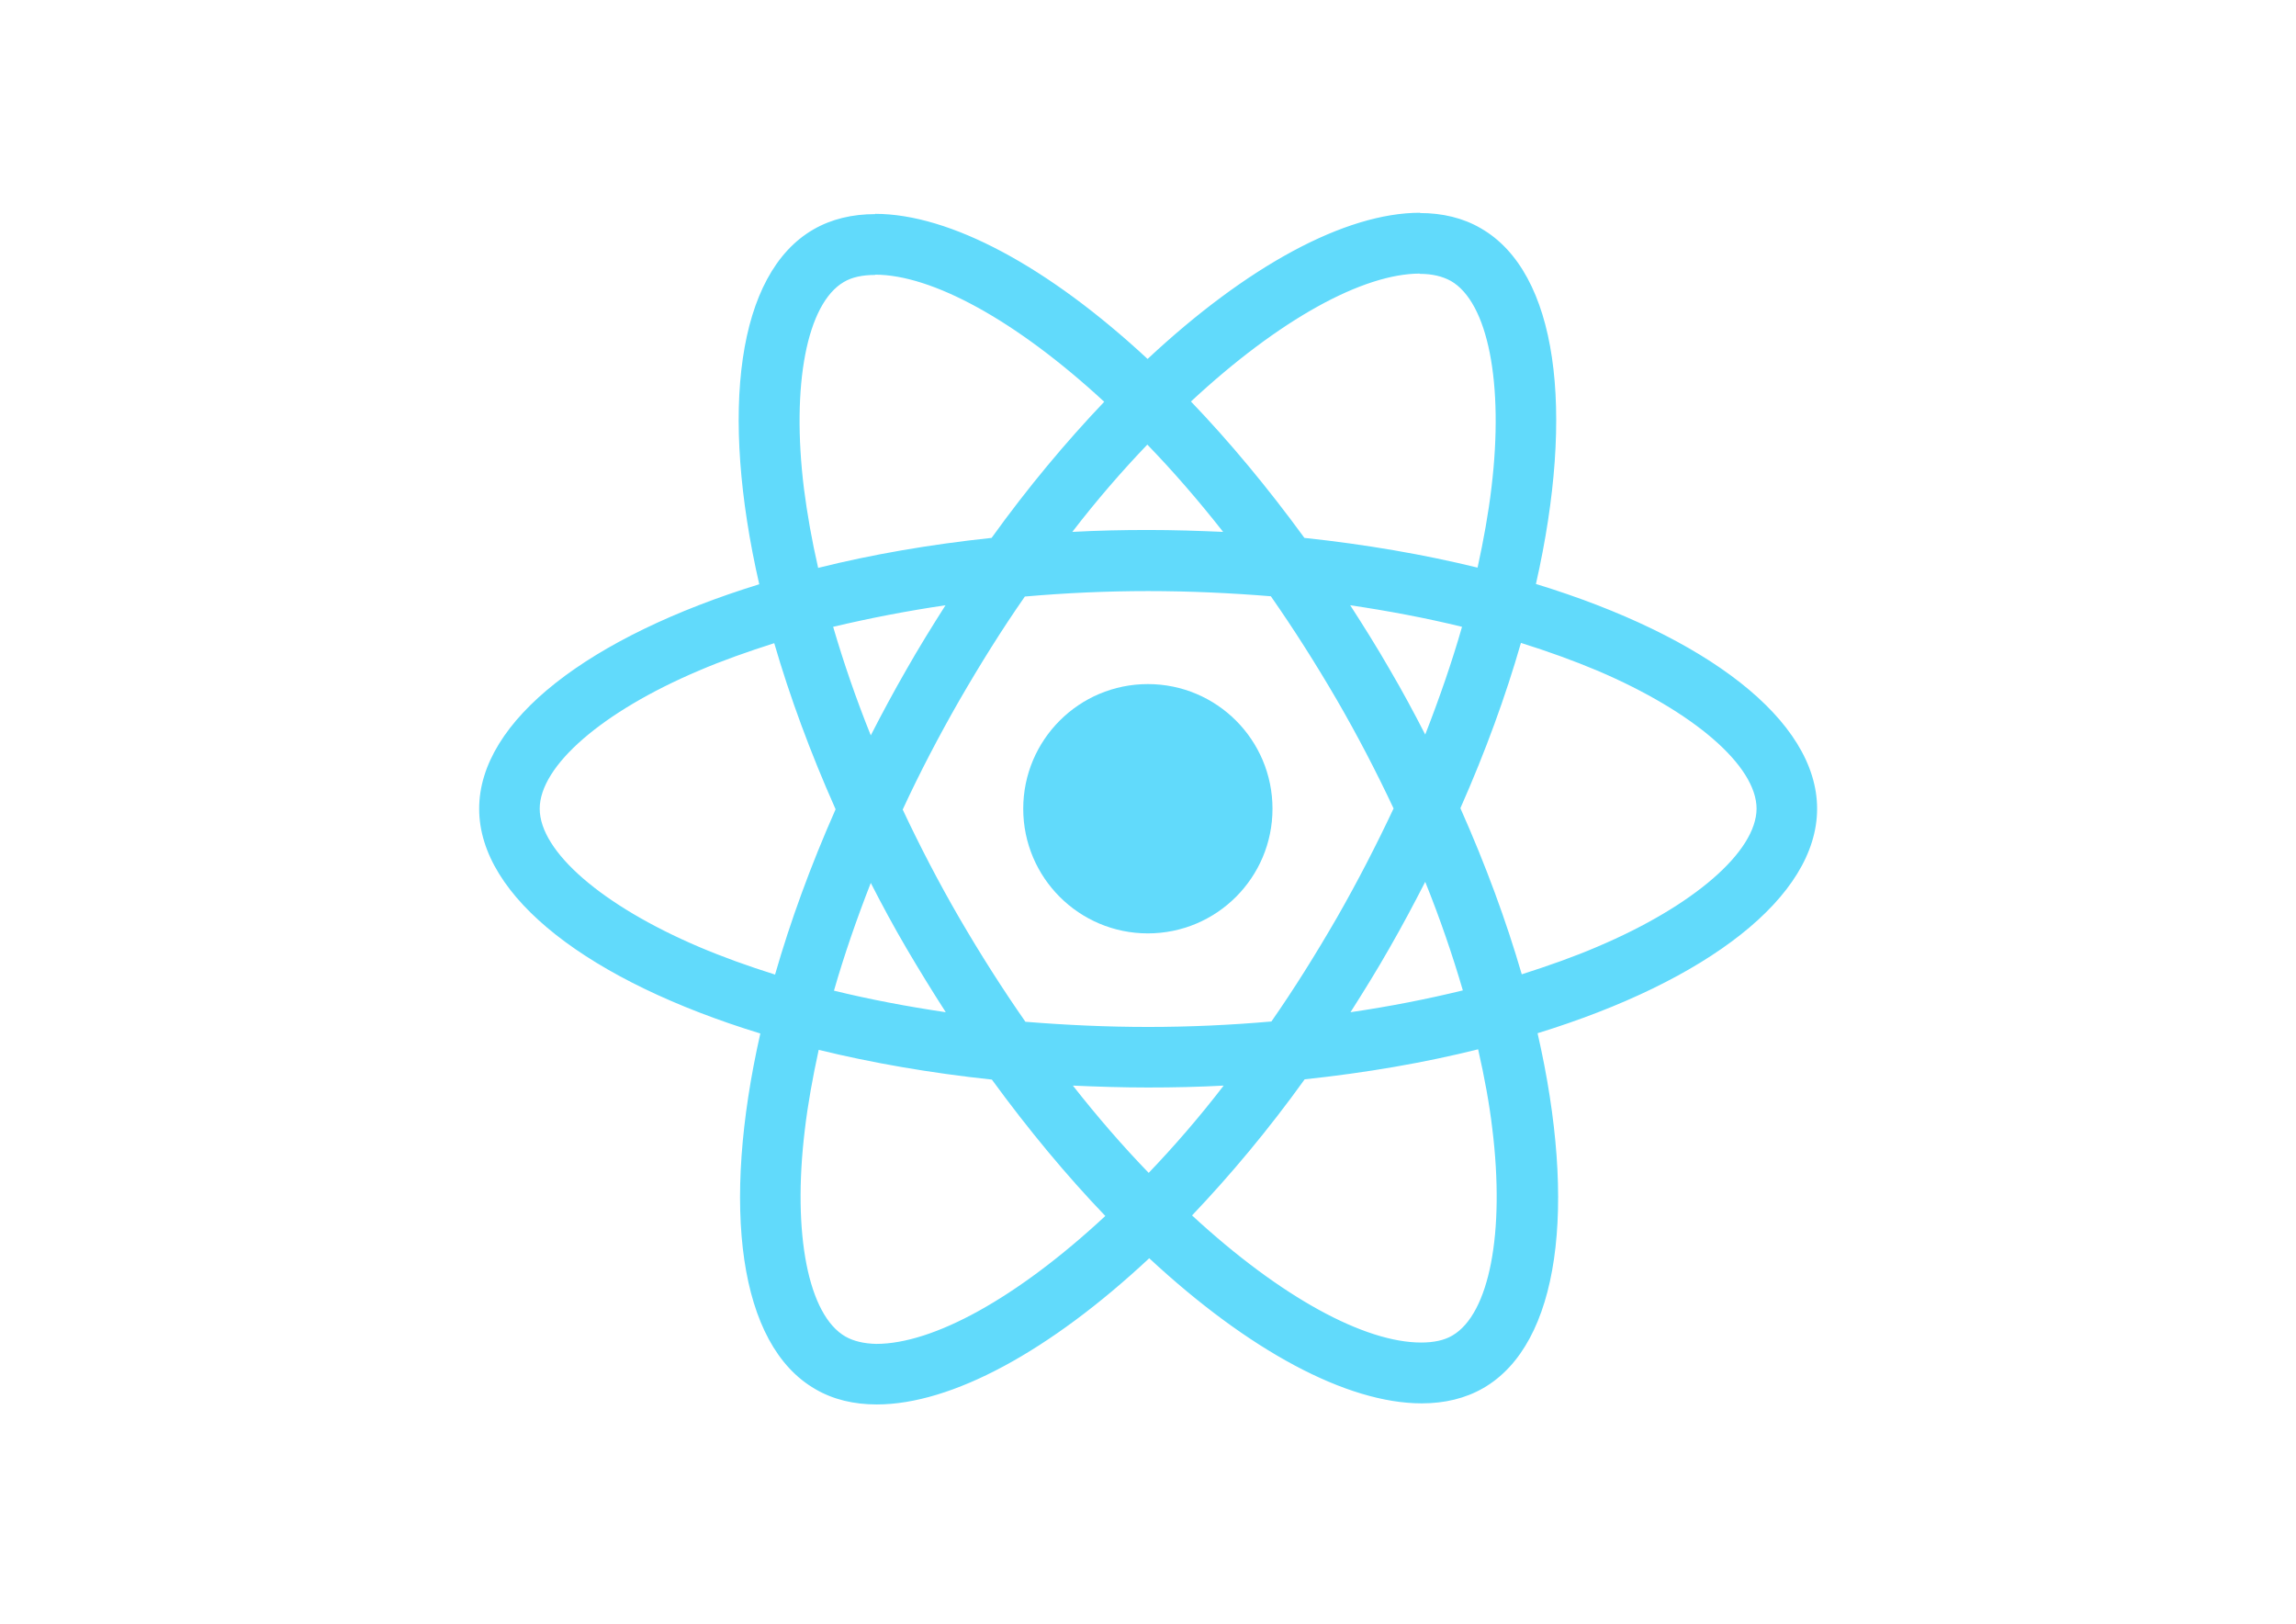
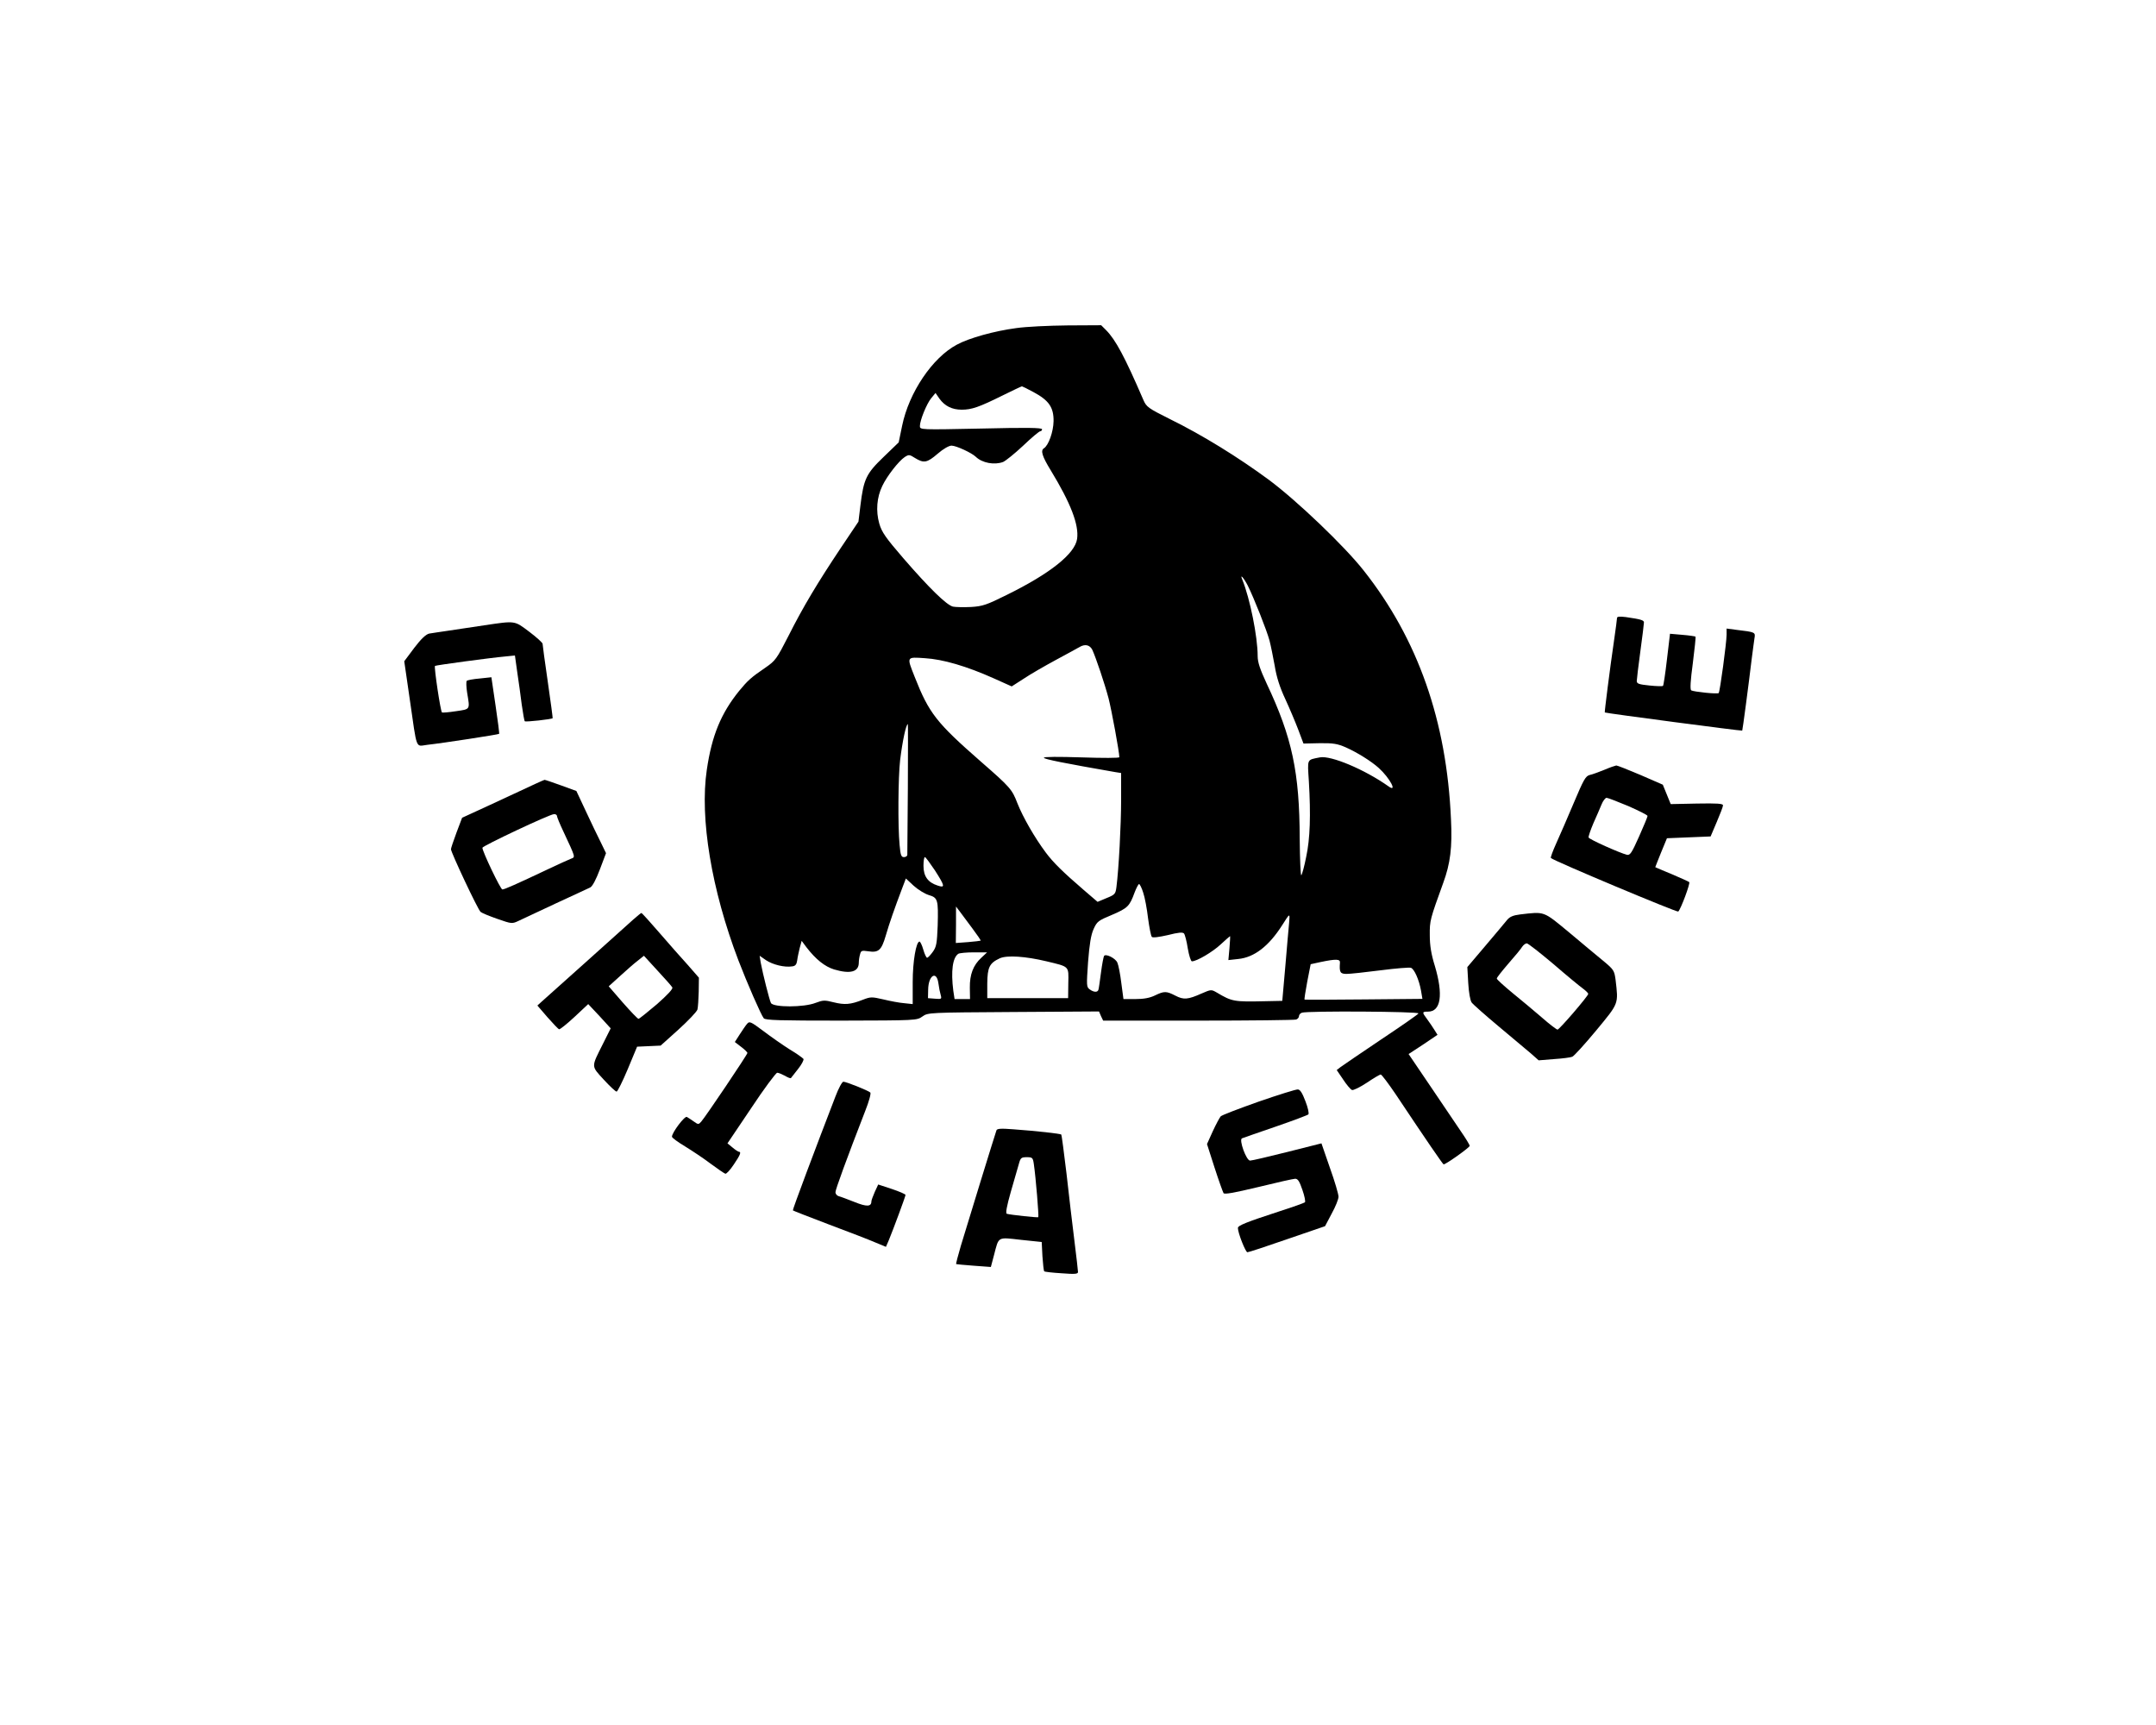
- <svg xmlns="http://www.w3.org/2000/svg" viewBox="0 0 841.9 595.3">
-   <g fill="#61DAFB">
-     <path d="M666.3 296.5c0-32.5-40.7-63.3-103.1-82.4 14.4-63.6 8-114.2-20.2-130.4-6.5-3.8-14.1-5.6-22.4-5.6v22.3c4.6 0 8.3.9 11.4 2.6 13.6 7.8 19.5 37.5 14.9 75.7-1.1 9.4-2.9 19.3-5.1 29.4-19.6-4.8-41-8.5-63.5-10.9-13.5-18.5-27.5-35.3-41.6-50 32.6-30.3 63.2-46.9 84-46.9V78c-27.5 0-63.5 19.6-99.9 53.6-36.4-33.8-72.4-53.2-99.9-53.2v22.3c20.7 0 51.4 16.5 84 46.6-14 14.7-28 31.4-41.3 49.9-22.6 2.4-44 6.1-63.6 11-2.3-10-4-19.7-5.2-29-4.7-38.2 1.1-67.9 14.6-75.8 3-1.8 6.9-2.6 11.5-2.6V78.5c-8.4 0-16 1.8-22.6 5.6-28.1 16.2-34.4 66.7-19.9 130.1-62.2 19.2-102.7 49.9-102.7 82.3 0 32.5 40.7 63.3 103.1 82.4-14.4 63.6-8 114.2 20.2 130.4 6.5 3.8 14.1 5.6 22.5 5.6 27.5 0 63.5-19.6 99.9-53.6 36.4 33.8 72.4 53.2 99.9 53.2 8.4 0 16-1.8 22.6-5.6 28.1-16.2 34.4-66.7 19.9-130.1 62-19.1 102.5-49.9 102.5-82.3zm-130.2-66.7c-3.7 12.9-8.3 26.2-13.5 39.5-4.1-8-8.4-16-13.1-24-4.6-8-9.5-15.8-14.4-23.4 14.2 2.1 27.9 4.7 41 7.9zm-45.8 106.5c-7.8 13.5-15.8 26.3-24.1 38.2-14.9 1.3-30 2-45.2 2-15.1 0-30.2-.7-45-1.9-8.3-11.9-16.4-24.6-24.2-38-7.6-13.1-14.5-26.4-20.8-39.8 6.2-13.4 13.2-26.8 20.7-39.9 7.8-13.5 15.8-26.3 24.1-38.2 14.9-1.3 30-2 45.2-2 15.1 0 30.2.7 45 1.9 8.3 11.9 16.4 24.6 24.2 38 7.6 13.1 14.5 26.4 20.8 39.8-6.3 13.4-13.2 26.8-20.7 39.9zm32.3-13c5.4 13.4 10 26.8 13.8 39.8-13.1 3.2-26.9 5.9-41.2 8 4.9-7.7 9.8-15.6 14.4-23.7 4.6-8 8.9-16.1 13-24.1zM421.2 430c-9.3-9.6-18.6-20.3-27.8-32 9 .4 18.2.7 27.5.7 9.4 0 18.7-.2 27.8-.7-9 11.7-18.3 22.4-27.5 32zm-74.4-58.9c-14.2-2.1-27.9-4.7-41-7.9 3.7-12.9 8.3-26.2 13.5-39.5 4.1 8 8.4 16 13.1 24 4.7 8 9.5 15.8 14.4 23.4zM420.7 163c9.3 9.6 18.6 20.3 27.8 32-9-.4-18.2-.7-27.5-.7-9.4 0-18.7.2-27.8.7 9-11.7 18.3-22.4 27.5-32zm-74 58.9c-4.9 7.7-9.8 15.6-14.4 23.7-4.6 8-8.9 16-13 24-5.4-13.4-10-26.8-13.8-39.8 13.1-3.1 26.9-5.8 41.2-7.9zm-90.5 125.2c-35.4-15.1-58.3-34.9-58.3-50.6 0-15.7 22.9-35.6 58.3-50.6 8.6-3.7 18-7 27.7-10.1 5.7 19.6 13.2 40 22.5 60.9-9.2 20.8-16.6 41.1-22.2 60.6-9.9-3.1-19.3-6.5-28-10.2zM310 490c-13.6-7.8-19.5-37.5-14.9-75.7 1.1-9.4 2.9-19.3 5.1-29.4 19.6 4.8 41 8.5 63.5 10.9 13.5 18.5 27.5 35.3 41.6 50-32.6 30.3-63.2 46.9-84 46.9-4.5-.1-8.3-1-11.3-2.7zm237.2-76.2c4.7 38.2-1.1 67.9-14.6 75.8-3 1.8-6.9 2.6-11.5 2.6-20.7 0-51.4-16.5-84-46.6 14-14.7 28-31.4 41.3-49.9 22.6-2.4 44-6.1 63.6-11 2.3 10.1 4.1 19.8 5.2 29.1zm38.5-66.7c-8.6 3.7-18 7-27.7 10.1-5.7-19.6-13.2-40-22.5-60.9 9.2-20.8 16.6-41.1 22.2-60.6 9.9 3.1 19.3 6.5 28.1 10.2 35.4 15.1 58.3 34.9 58.3 50.6-.1 15.7-23 35.6-58.4 50.6zM320.8 78.4z" />
-     <circle cx="420.9" cy="296.5" r="45.7" />
-     <path d="M520.5 78.1z" />
+ <svg xmlns="http://www.w3.org/2000/svg" version="1.0" width="1200pt" height="960pt" viewBox="0 0 1200 960" preserveAspectRatio="xMidYMid meet">
+   <g transform="translate(0,960) scale(0.1,-0.1)" fill="#000000" stroke="none">
+     <path d="M5656 7774 c-121 -16 -262 -55 -330 -92 -136 -72 -267 -266 -305 -452 l-19 -92 -84 -81 c-97 -93 -111 -123 -129 -270 l-11 -90 -98 -146 c-130 -195 -210 -328 -292 -491 -65 -127 -72 -137 -127 -175 -81 -55 -100 -73 -147 -130 -101 -125 -152 -248 -180 -439 -40 -269 26 -668 176 -1061 48 -125 126 -304 141 -322 10 -11 88 -13 432 -13 417 1 420 1 451 23 31 22 34 22 507 25 l476 3 11 -26 12 -25 529 0 c291 0 536 3 545 6 9 3 16 12 16 19 0 7 7 16 16 19 28 11 656 7 649 -4 -3 -6 -97 -71 -208 -145 -111 -75 -212 -143 -225 -153 l-22 -17 36 -53 c19 -29 41 -55 49 -58 7 -3 44 15 82 40 37 25 72 46 78 46 5 0 42 -49 82 -108 176 -264 264 -392 268 -392 13 0 145 94 145 103 0 6 -22 42 -49 81 -26 39 -103 152 -169 250 l-122 180 81 53 80 54 -17 27 c-9 15 -27 41 -40 59 -30 40 -30 43 4 43 72 0 86 94 38 255 -20 64 -28 113 -28 170 -1 82 2 90 75 292 39 106 51 198 43 353 -24 548 -184 1003 -486 1385 -108 137 -372 389 -528 505 -171 126 -370 249 -549 337 -122 61 -132 68 -149 107 -103 239 -155 336 -208 389 l-27 27 -187 -1 c-103 -1 -232 -7 -286 -15z m96 -356 c86 -46 113 -85 112 -162 -1 -59 -28 -135 -54 -151 -19 -12 -10 -44 38 -122 112 -184 158 -304 147 -382 -12 -83 -150 -193 -392 -312 -111 -55 -133 -63 -198 -67 -41 -2 -86 -1 -101 2 -36 9 -132 103 -275 268 -100 116 -121 146 -135 194 -20 70 -14 147 17 210 26 55 91 138 124 160 23 15 27 15 58 -5 49 -30 67 -27 126 24 31 27 63 45 77 45 26 0 112 -40 135 -62 36 -35 104 -47 152 -29 14 6 64 46 111 90 47 45 90 81 96 81 5 0 10 5 10 11 0 9 -88 10 -340 4 -339 -7 -340 -7 -340 14 0 31 37 123 63 155 l24 29 22 -32 c30 -41 70 -61 124 -61 55 0 96 14 227 79 57 28 105 51 108 51 2 0 31 -14 64 -32z m1193 -1077 c35 -71 105 -247 121 -306 7 -27 20 -91 29 -141 10 -63 29 -121 59 -185 24 -52 56 -128 72 -170 l29 -77 90 2 c75 1 99 -3 145 -23 63 -28 142 -77 184 -115 62 -56 106 -140 54 -102 -133 94 -321 173 -382 161 -74 -15 -69 -5 -61 -134 11 -187 7 -318 -15 -420 -10 -52 -23 -98 -27 -102 -4 -4 -8 87 -9 204 -1 368 -42 563 -184 863 -37 80 -50 118 -50 153 0 108 -43 320 -85 424 -16 37 6 14 30 -32z m-865 -358 c21 -47 68 -186 90 -269 17 -66 60 -299 60 -328 0 -5 -93 -5 -210 -1 -128 4 -210 4 -210 -2 0 -8 117 -31 398 -80 l32 -5 0 -150 c0 -137 -13 -383 -26 -484 -5 -39 -8 -43 -55 -62 l-50 -21 -77 66 c-116 100 -170 153 -211 208 -62 83 -127 196 -158 274 -30 78 -39 89 -203 232 -248 217 -289 269 -369 472 -45 114 -47 111 57 104 100 -6 231 -44 385 -113 l98 -44 67 43 c37 25 119 72 182 106 63 34 122 66 130 71 30 17 56 11 70 -17z m-1027 -770 c-2 -197 -3 -364 -3 -370 0 -7 -8 -13 -19 -13 -15 0 -19 11 -24 68 -10 103 -8 378 3 472 13 106 33 200 43 200 1 0 1 -161 0 -357z m150 -456 c57 -89 59 -100 15 -85 -53 17 -78 51 -78 109 0 27 3 49 8 49 4 0 28 -33 55 -73z m-34 -138 c51 -15 54 -25 50 -171 -4 -99 -7 -117 -27 -145 -13 -18 -27 -33 -32 -33 -4 0 -14 20 -21 45 -7 25 -17 45 -21 45 -19 0 -38 -110 -38 -226 l0 -122 -47 5 c-27 2 -79 12 -116 21 -65 15 -71 15 -115 -2 -69 -27 -101 -29 -162 -14 -50 13 -60 12 -100 -3 -65 -26 -235 -26 -249 -1 -9 18 -45 161 -57 225 l-6 38 36 -25 c38 -25 103 -41 146 -34 17 2 24 11 27 33 2 17 9 48 14 69 l11 40 26 -35 c53 -69 103 -108 154 -124 91 -27 138 -14 138 38 0 12 3 33 7 46 5 21 10 22 45 17 58 -9 74 5 98 87 21 72 48 149 90 260 l22 58 43 -40 c24 -22 62 -45 84 -52z m1194 13 c9 -26 21 -91 27 -143 7 -51 16 -98 21 -103 5 -6 40 -1 89 10 58 15 83 17 90 9 5 -6 15 -43 21 -83 7 -40 17 -72 23 -72 27 0 115 52 160 94 27 25 51 46 52 46 2 0 0 -30 -3 -67 l-6 -66 55 6 c89 9 170 71 245 189 43 68 43 68 38 12 -3 -27 -12 -136 -21 -241 l-17 -193 -96 -2 c-173 -4 -184 -2 -268 48 -31 18 -32 18 -85 -5 -76 -34 -100 -36 -146 -12 -51 26 -62 26 -114 1 -29 -14 -62 -20 -109 -20 l-66 0 -12 90 c-6 50 -16 100 -22 113 -11 25 -65 51 -74 37 -3 -5 -11 -46 -17 -92 -6 -46 -12 -89 -14 -95 -4 -17 -26 -16 -49 1 -18 13 -18 21 -9 152 8 101 16 151 31 184 19 42 26 47 103 79 86 37 97 47 125 124 10 26 21 47 25 47 4 0 15 -22 23 -48z m-950 -200 c26 -35 47 -65 45 -67 -2 -1 -33 -5 -70 -8 l-68 -5 1 102 0 101 22 -29 c12 -16 44 -59 70 -94z m49 -162 c-45 -41 -65 -93 -64 -167 l1 -63 -43 0 -43 0 -7 46 c-14 109 -4 185 28 206 6 4 45 8 86 8 l74 0 -32 -30z m363 -20 c129 -31 123 -25 121 -122 l-1 -83 -225 0 -225 0 0 82 c1 90 12 113 70 140 40 18 143 11 260 -17z m1633 -7 c-4 -54 1 -63 37 -63 19 0 104 9 189 20 85 11 161 17 169 14 19 -7 45 -66 56 -126 l8 -47 -326 -3 c-179 -2 -328 -2 -330 -1 -2 2 5 46 15 100 l19 97 55 12 c86 18 110 17 108 -3z m-2235 -115 c3 -24 9 -53 13 -66 6 -22 4 -23 -32 -20 l-39 3 1 47 c1 80 47 109 57 36z" />
+     <path d="M9000 6160 c0 -7 -7 -58 -15 -114 -25 -171 -55 -409 -53 -411 4 -4 763 -104 765 -101 2 2 35 251 53 401 6 44 12 94 15 112 6 35 6 35 -102 48 l-53 7 0 -34 c0 -43 -37 -318 -44 -325 -6 -7 -139 7 -153 15 -7 5 -4 55 9 151 10 79 17 145 15 148 -3 2 -36 7 -73 10 l-69 6 -17 -143 c-9 -78 -19 -145 -22 -147 -3 -3 -37 -2 -75 2 -59 6 -71 10 -71 25 0 9 9 84 20 165 11 81 20 153 20 161 0 13 -19 18 -102 30 -35 4 -48 3 -48 -6z" />
+     <path d="M2695 6120 c-66 -10 -156 -23 -200 -30 -44 -6 -92 -14 -106 -16 -18 -4 -44 -28 -83 -79 l-56 -75 30 -207 c43 -296 31 -266 99 -258 83 9 395 57 399 61 2 1 -7 73 -20 159 l-23 156 -65 -7 c-36 -3 -68 -9 -72 -13 -4 -4 -3 -34 2 -66 16 -96 19 -91 -62 -103 -39 -6 -75 -9 -78 -7 -8 5 -45 253 -39 259 4 4 306 45 395 53 l50 5 13 -93 c8 -52 19 -133 25 -181 7 -48 14 -90 17 -92 4 -5 149 11 155 17 1 1 -11 92 -27 202 -16 110 -29 205 -29 212 0 6 -33 36 -74 67 -84 63 -75 62 -251 36z" />
+     <path d="M8930 5316 c-30 -12 -67 -26 -82 -29 -23 -6 -34 -26 -88 -154 -35 -82 -78 -183 -98 -226 -19 -42 -33 -80 -30 -82 16 -16 703 -304 709 -298 15 15 68 158 61 164 -4 3 -47 23 -97 44 -49 20 -91 38 -92 39 0 0 14 37 32 81 l33 80 122 5 121 5 34 80 c19 44 35 86 35 93 0 10 -31 12 -146 10 l-145 -3 -22 54 -22 54 -124 54 c-68 29 -129 53 -135 53 -6 -1 -36 -11 -66 -24z m133 -202 c59 -26 107 -50 107 -55 0 -5 -21 -56 -47 -114 -41 -92 -50 -106 -68 -102 -40 10 -210 86 -213 96 -2 5 10 40 26 78 17 37 37 85 46 106 8 20 21 37 28 37 7 0 61 -21 121 -46z" />
+     <path d="M2860 5182 c-91 -42 -193 -90 -227 -105 l-61 -28 -31 -82 c-17 -46 -31 -87 -31 -93 0 -18 151 -339 165 -349 7 -6 50 -24 94 -39 80 -28 81 -28 119 -10 20 9 114 53 207 97 94 43 179 83 190 88 13 7 32 43 54 101 l34 90 -30 62 c-17 33 -54 111 -83 173 l-52 111 -85 31 c-47 17 -88 31 -92 31 -3 0 -80 -35 -171 -78z m240 -123 c0 -6 16 -45 36 -87 69 -148 67 -141 42 -151 -13 -5 -68 -30 -123 -56 -182 -86 -247 -115 -259 -115 -10 0 -111 211 -111 232 0 10 373 186 398 187 9 1 17 -4 17 -10z" />
+     <path d="M3524 4482 c-22 -20 -141 -127 -264 -237 -123 -110 -234 -209 -247 -221 l-22 -20 56 -65 c31 -35 60 -66 65 -67 4 -2 43 29 85 68 l77 72 63 -67 62 -68 -43 -86 c-66 -132 -67 -121 4 -199 34 -37 66 -67 72 -67 5 0 33 56 62 125 l52 125 66 3 65 3 99 89 c54 49 102 99 106 112 3 13 6 58 7 100 l1 77 -62 71 c-35 38 -106 119 -158 179 -52 60 -97 110 -100 110 -3 0 -23 -17 -46 -37z m218 -377 c5 -8 -26 -41 -86 -94 -52 -44 -98 -81 -102 -81 -5 0 -44 41 -88 91 l-78 90 63 57 c34 31 78 70 98 85 l35 28 75 -82 c42 -45 79 -87 83 -94z" />
+     <path d="M8461 4511 c-40 -5 -58 -13 -73 -31 -11 -14 -65 -78 -120 -143 l-101 -119 5 -89 c3 -52 11 -97 19 -108 8 -11 75 -70 149 -132 74 -62 155 -130 180 -151 l44 -39 86 7 c47 3 92 9 101 13 9 3 69 69 133 146 128 155 124 145 108 283 -7 51 -10 56 -69 105 -35 29 -121 100 -192 160 -143 118 -132 114 -270 98z m185 -276 c74 -64 148 -125 165 -137 16 -12 29 -25 29 -29 0 -12 -161 -199 -171 -199 -5 0 -45 30 -88 68 -43 37 -117 99 -164 137 -47 39 -86 74 -86 79 -1 5 29 42 65 84 36 41 71 83 77 94 7 10 18 18 25 18 7 0 73 -52 148 -115z" />
+     <path d="M4158 3902 c-8 -9 -26 -36 -41 -59 l-27 -42 35 -27 c19 -14 35 -30 35 -34 0 -9 -233 -355 -257 -382 -15 -17 -17 -17 -42 1 -14 10 -31 21 -38 25 -12 7 -83 -87 -83 -110 0 -6 33 -30 73 -54 39 -24 104 -67 142 -96 39 -29 76 -54 82 -56 6 -2 27 21 47 51 36 53 43 71 29 71 -5 1 -21 11 -36 24 l-28 23 132 196 c72 109 138 197 145 197 7 0 26 -8 43 -17 16 -10 31 -15 33 -13 2 3 20 26 40 51 20 25 33 50 30 56 -4 5 -38 30 -77 53 -38 24 -104 70 -146 102 -71 53 -78 56 -91 40z" />
+     <path d="M4650 3498 c-108 -280 -240 -631 -237 -634 1 -2 92 -37 202 -79 110 -41 226 -86 258 -100 l58 -24 16 37 c24 58 93 244 93 252 0 4 -34 19 -76 33 l-76 25 -19 -41 c-10 -23 -19 -47 -19 -53 0 -30 -26 -31 -95 -3 -38 15 -78 30 -87 32 -10 3 -18 13 -18 22 0 15 62 185 166 453 21 53 33 97 28 102 -12 11 -134 60 -150 60 -7 0 -27 -37 -44 -82z" />
+     <path d="M7005 3469 c-110 -39 -205 -75 -211 -82 -6 -7 -26 -44 -44 -83 l-32 -71 42 -131 c23 -71 46 -135 50 -142 5 -8 56 1 194 34 102 25 195 46 205 46 15 0 24 -15 40 -62 12 -34 18 -65 14 -69 -5 -4 -66 -26 -138 -49 -187 -61 -235 -80 -235 -94 0 -28 43 -136 53 -135 7 0 107 33 222 73 l210 72 37 70 c21 38 38 80 38 94 0 14 -21 86 -48 161 l-47 136 -190 -48 c-104 -26 -197 -48 -207 -48 -21 -1 -64 118 -45 124 7 3 91 32 187 65 96 33 178 64 182 68 5 5 -2 37 -16 73 -17 45 -29 65 -42 66 -11 1 -109 -30 -219 -68z" />
+     <path d="M5546 3309 c-7 -19 -162 -522 -198 -642 -16 -55 -28 -100 -26 -102 2 -1 46 -5 98 -9 l95 -7 18 68 c27 103 17 98 150 83 l115 -12 4 -79 c3 -43 7 -81 10 -84 2 -3 46 -8 96 -11 76 -6 92 -4 92 7 0 8 -9 86 -20 174 -11 88 -31 256 -44 374 -14 117 -27 215 -29 217 -5 5 -139 20 -264 29 -74 6 -94 4 -97 -6z m208 -186 c11 -74 29 -293 25 -297 -4 -3 -155 13 -175 19 -8 2 -1 41 22 122 19 65 39 135 45 156 9 33 13 37 44 37 31 0 34 -3 39 -37z" />
  </g>
</svg>
